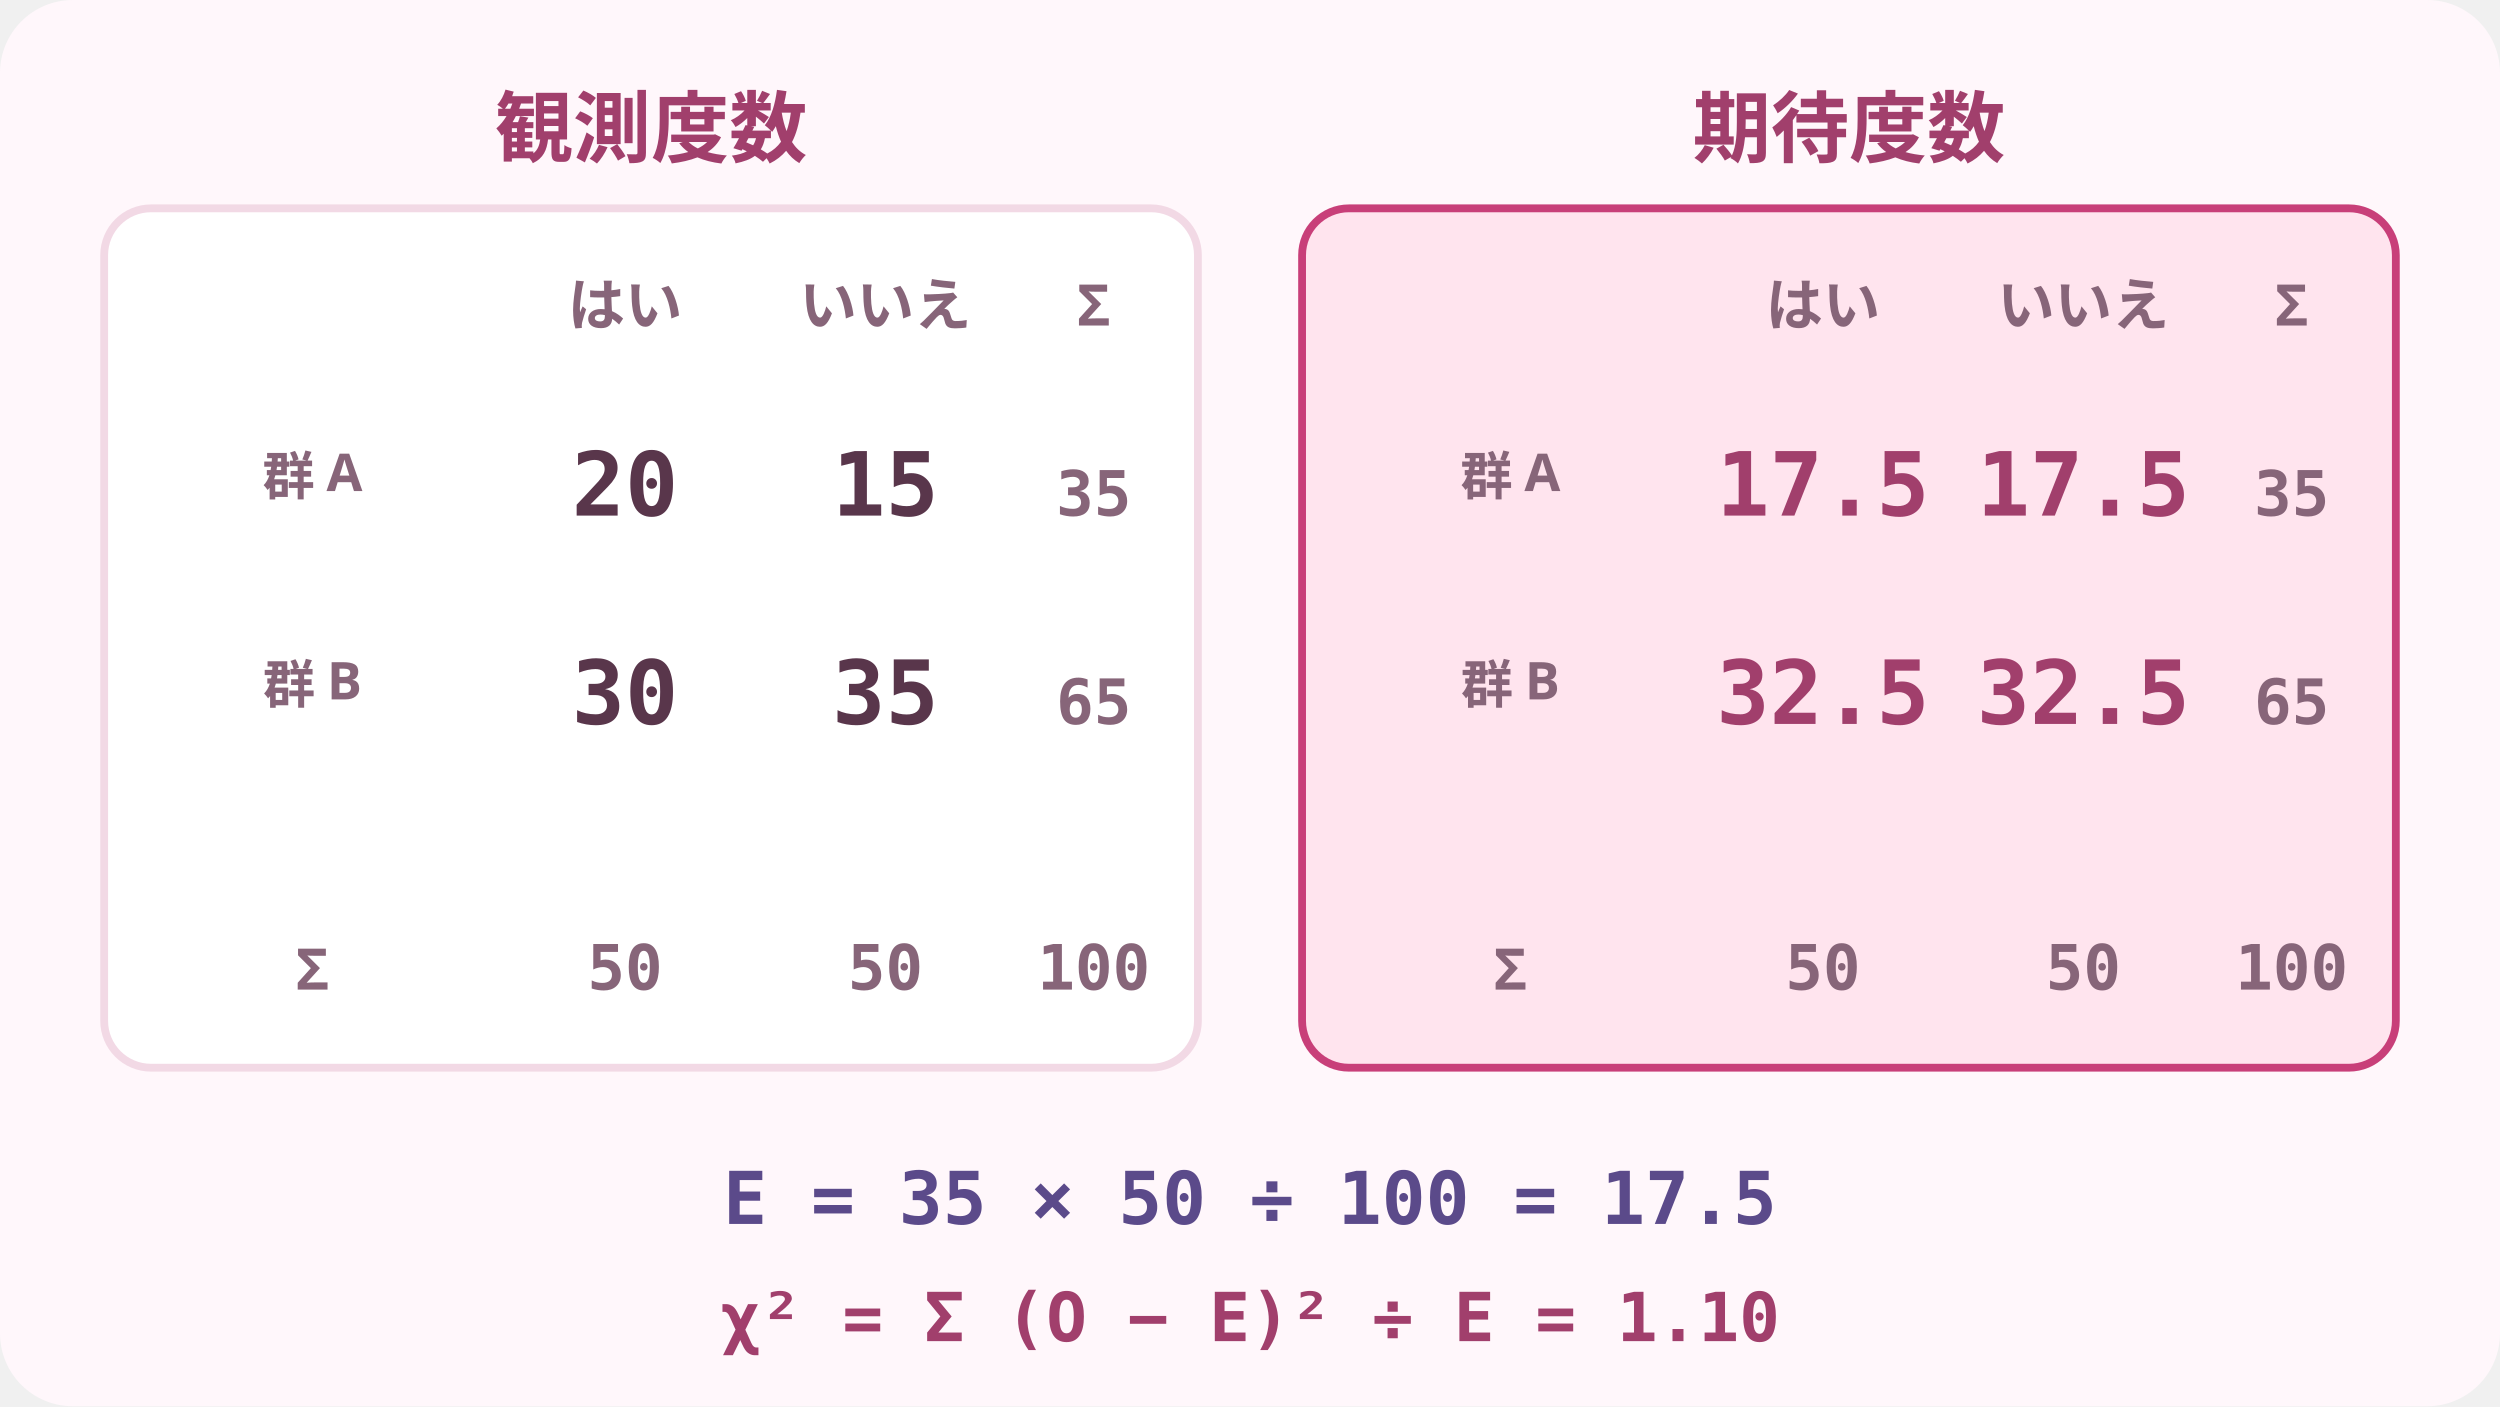
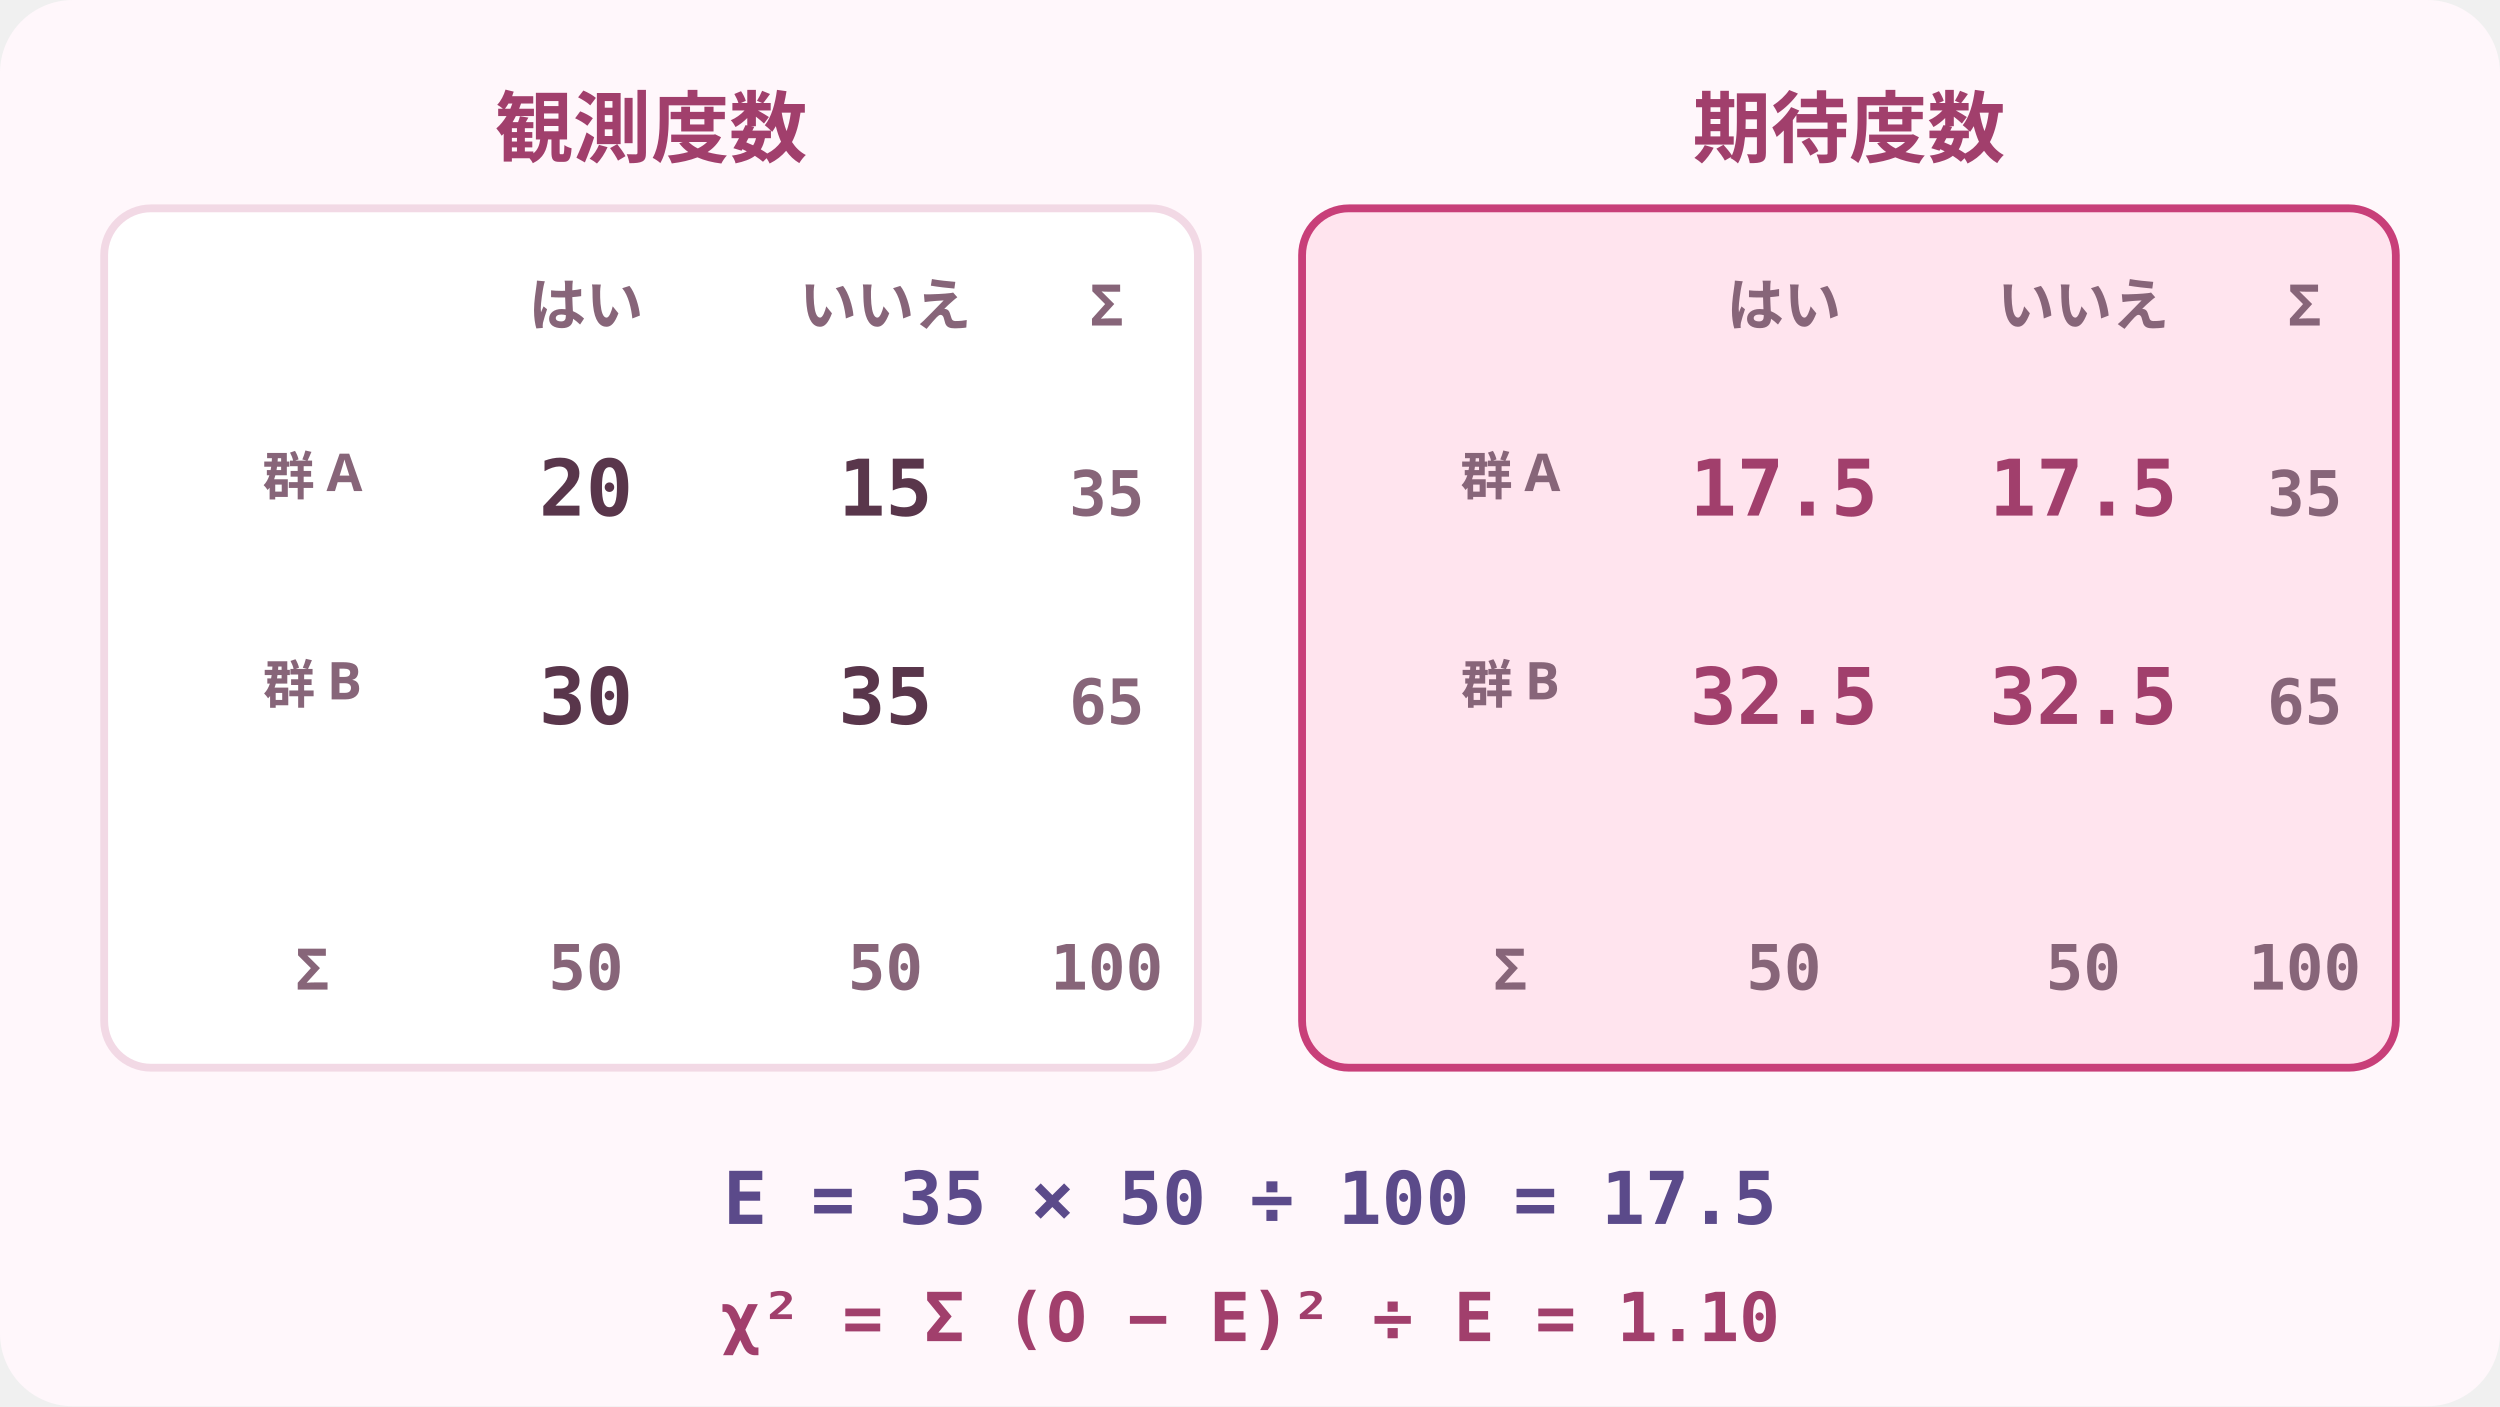
<svg xmlns="http://www.w3.org/2000/svg" viewBox="0 0 960 540" role="img" aria-label="観測度数と、2つの変数に関連がない場合の期待度数。">
  <rect width="960" height="540" rx="28" fill="#fff7fb" />
  <text x="250" y="60" fill="#a13f6c" font-size="30" font-weight="800" text-anchor="middle" font-family="system-ui,'PingFang SC','Noto Sans SC','Hiragino Sans',sans-serif">観測度数</text>
  <rect x="40" y="80" width="420" height="330" rx="18" fill="#ffffff" stroke="#f2d9e5" stroke-width="3" />
-   <text x="240" y="125" fill="#876579" font-size="22" font-weight="800" text-anchor="middle" font-family="system-ui,'PingFang SC','Noto Sans SC','Hiragino Sans',sans-serif">はい</text>
+   <text x="225" y="125" fill="#876579" font-size="22" font-weight="800" text-anchor="middle" font-family="system-ui,'PingFang SC','Noto Sans SC','Hiragino Sans',sans-serif">はい</text>
  <text x="340" y="125" fill="#876579" font-size="22" font-weight="800" text-anchor="middle" font-family="system-ui,'PingFang SC','Noto Sans SC','Hiragino Sans',sans-serif">いいえ</text>
-   <text x="420" y="125" fill="#876579" font-size="22" font-weight="800" text-anchor="middle" font-family="system-ui,'PingFang SC','Noto Sans SC','Hiragino Sans',sans-serif">Σ</text>
+   <text x="425" y="125" fill="#876579" font-size="22" font-weight="800" text-anchor="middle" font-family="system-ui,'PingFang SC','Noto Sans SC','Hiragino Sans',sans-serif">Σ</text>
  <text x="120" y="190" fill="#876579" font-size="20" font-weight="800" text-anchor="middle" font-family="system-ui,'PingFang SC','Noto Sans SC','Hiragino Sans',sans-serif">群 A</text>
-   <text x="240" y="198" fill="#59364b" font-size="34" font-weight="800" text-anchor="middle" font-family="ui-monospace,Menlo,Consolas,monospace">20</text>
-   <text x="340" y="198" fill="#59364b" font-size="34" font-weight="800" text-anchor="middle" font-family="ui-monospace,Menlo,Consolas,monospace">15</text>
-   <text x="420" y="198" fill="#876579" font-size="24" font-weight="700" text-anchor="middle" font-family="ui-monospace,Menlo,Consolas,monospace">35</text>
+   <text x="225" y="198" fill="#59364b" font-size="30" font-weight="800" text-anchor="middle" font-family="ui-monospace,Menlo,Consolas,monospace">20</text>
+   <text x="340" y="198" fill="#59364b" font-size="30" font-weight="800" text-anchor="middle" font-family="ui-monospace,Menlo,Consolas,monospace">15</text>
+   <text x="425" y="198" fill="#876579" font-size="24" font-weight="700" text-anchor="middle" font-family="ui-monospace,Menlo,Consolas,monospace">35</text>
  <text x="120" y="270" fill="#876579" font-size="20" font-weight="800" text-anchor="middle" font-family="system-ui,'PingFang SC','Noto Sans SC','Hiragino Sans',sans-serif">群 B</text>
-   <text x="240" y="278" fill="#59364b" font-size="34" font-weight="800" text-anchor="middle" font-family="ui-monospace,Menlo,Consolas,monospace">30</text>
-   <text x="340" y="278" fill="#59364b" font-size="34" font-weight="800" text-anchor="middle" font-family="ui-monospace,Menlo,Consolas,monospace">35</text>
-   <text x="420" y="278" fill="#876579" font-size="24" font-weight="700" text-anchor="middle" font-family="ui-monospace,Menlo,Consolas,monospace">65</text>
+   <text x="225" y="278" fill="#59364b" font-size="30" font-weight="800" text-anchor="middle" font-family="ui-monospace,Menlo,Consolas,monospace">30</text>
+   <text x="340" y="278" fill="#59364b" font-size="30" font-weight="800" text-anchor="middle" font-family="ui-monospace,Menlo,Consolas,monospace">35</text>
+   <text x="425" y="278" fill="#876579" font-size="24" font-weight="700" text-anchor="middle" font-family="ui-monospace,Menlo,Consolas,monospace">65</text>
  <text x="120" y="380" fill="#876579" font-size="22" font-weight="800" text-anchor="middle" font-family="system-ui,'PingFang SC','Noto Sans SC','Hiragino Sans',sans-serif">Σ</text>
-   <text x="240" y="380" fill="#876579" font-size="24" font-weight="700" text-anchor="middle" font-family="ui-monospace,Menlo,Consolas,monospace">50</text>
+   <text x="225" y="380" fill="#876579" font-size="24" font-weight="700" text-anchor="middle" font-family="ui-monospace,Menlo,Consolas,monospace">50</text>
  <text x="340" y="380" fill="#876579" font-size="24" font-weight="700" text-anchor="middle" font-family="ui-monospace,Menlo,Consolas,monospace">50</text>
-   <text x="420" y="380" fill="#876579" font-size="24" font-weight="700" text-anchor="middle" font-family="ui-monospace,Menlo,Consolas,monospace">100</text>
+   <text x="425" y="380" fill="#876579" font-size="24" font-weight="700" text-anchor="middle" font-family="ui-monospace,Menlo,Consolas,monospace">100</text>
  <text x="710" y="60" fill="#a13f6c" font-size="30" font-weight="800" text-anchor="middle" font-family="system-ui,'PingFang SC','Noto Sans SC','Hiragino Sans',sans-serif">期待度数</text>
  <rect x="500" y="80" width="420" height="330" rx="18" fill="#ffe4ee" stroke="#c83f79" stroke-width="3" />
-   <text x="700" y="125" fill="#876579" font-size="22" font-weight="800" text-anchor="middle" font-family="system-ui,'PingFang SC','Noto Sans SC','Hiragino Sans',sans-serif">はい</text>
+   <text x="685" y="125" fill="#876579" font-size="22" font-weight="800" text-anchor="middle" font-family="system-ui,'PingFang SC','Noto Sans SC','Hiragino Sans',sans-serif">はい</text>
  <text x="800" y="125" fill="#876579" font-size="22" font-weight="800" text-anchor="middle" font-family="system-ui,'PingFang SC','Noto Sans SC','Hiragino Sans',sans-serif">いいえ</text>
-   <text x="880" y="125" fill="#876579" font-size="22" font-weight="800" text-anchor="middle" font-family="system-ui,'PingFang SC','Noto Sans SC','Hiragino Sans',sans-serif">Σ</text>
+   <text x="885" y="125" fill="#876579" font-size="22" font-weight="800" text-anchor="middle" font-family="system-ui,'PingFang SC','Noto Sans SC','Hiragino Sans',sans-serif">Σ</text>
  <text x="580" y="190" fill="#876579" font-size="20" font-weight="800" text-anchor="middle" font-family="system-ui,'PingFang SC','Noto Sans SC','Hiragino Sans',sans-serif">群 A</text>
-   <text x="700" y="198" fill="#a13f6c" font-size="34" font-weight="800" text-anchor="middle" font-family="ui-monospace,Menlo,Consolas,monospace">17.5</text>
-   <text x="800" y="198" fill="#a13f6c" font-size="34" font-weight="800" text-anchor="middle" font-family="ui-monospace,Menlo,Consolas,monospace">17.5</text>
-   <text x="880" y="198" fill="#876579" font-size="24" font-weight="700" text-anchor="middle" font-family="ui-monospace,Menlo,Consolas,monospace">35</text>
+   <text x="685" y="198" fill="#a13f6c" font-size="30" font-weight="800" text-anchor="middle" font-family="ui-monospace,Menlo,Consolas,monospace">17.5</text>
+   <text x="800" y="198" fill="#a13f6c" font-size="30" font-weight="800" text-anchor="middle" font-family="ui-monospace,Menlo,Consolas,monospace">17.5</text>
+   <text x="885" y="198" fill="#876579" font-size="24" font-weight="700" text-anchor="middle" font-family="ui-monospace,Menlo,Consolas,monospace">35</text>
  <text x="580" y="270" fill="#876579" font-size="20" font-weight="800" text-anchor="middle" font-family="system-ui,'PingFang SC','Noto Sans SC','Hiragino Sans',sans-serif">群 B</text>
-   <text x="700" y="278" fill="#a13f6c" font-size="34" font-weight="800" text-anchor="middle" font-family="ui-monospace,Menlo,Consolas,monospace">32.5</text>
-   <text x="800" y="278" fill="#a13f6c" font-size="34" font-weight="800" text-anchor="middle" font-family="ui-monospace,Menlo,Consolas,monospace">32.5</text>
-   <text x="880" y="278" fill="#876579" font-size="24" font-weight="700" text-anchor="middle" font-family="ui-monospace,Menlo,Consolas,monospace">65</text>
+   <text x="685" y="278" fill="#a13f6c" font-size="30" font-weight="800" text-anchor="middle" font-family="ui-monospace,Menlo,Consolas,monospace">32.5</text>
+   <text x="800" y="278" fill="#a13f6c" font-size="30" font-weight="800" text-anchor="middle" font-family="ui-monospace,Menlo,Consolas,monospace">32.5</text>
+   <text x="885" y="278" fill="#876579" font-size="24" font-weight="700" text-anchor="middle" font-family="ui-monospace,Menlo,Consolas,monospace">65</text>
  <text x="580" y="380" fill="#876579" font-size="22" font-weight="800" text-anchor="middle" font-family="system-ui,'PingFang SC','Noto Sans SC','Hiragino Sans',sans-serif">Σ</text>
-   <text x="700" y="380" fill="#876579" font-size="24" font-weight="700" text-anchor="middle" font-family="ui-monospace,Menlo,Consolas,monospace">50</text>
+   <text x="685" y="380" fill="#876579" font-size="24" font-weight="700" text-anchor="middle" font-family="ui-monospace,Menlo,Consolas,monospace">50</text>
  <text x="800" y="380" fill="#876579" font-size="24" font-weight="700" text-anchor="middle" font-family="ui-monospace,Menlo,Consolas,monospace">50</text>
-   <text x="880" y="380" fill="#876579" font-size="24" font-weight="700" text-anchor="middle" font-family="ui-monospace,Menlo,Consolas,monospace">100</text>
+   <text x="885" y="380" fill="#876579" font-size="24" font-weight="700" text-anchor="middle" font-family="ui-monospace,Menlo,Consolas,monospace">100</text>
  <text x="480" y="470" fill="#5b4a8a" font-size="28" font-weight="800" text-anchor="middle" font-family="ui-monospace,Menlo,Consolas,monospace">E = 35 × 50 ÷ 100 = 17.5</text>
  <text x="480" y="515" fill="#a13f6c" font-size="26" font-weight="800" text-anchor="middle" font-family="ui-monospace,Menlo,Consolas,monospace">χ² = Σ (O − E)² ÷ E = 1.10</text>
</svg>
